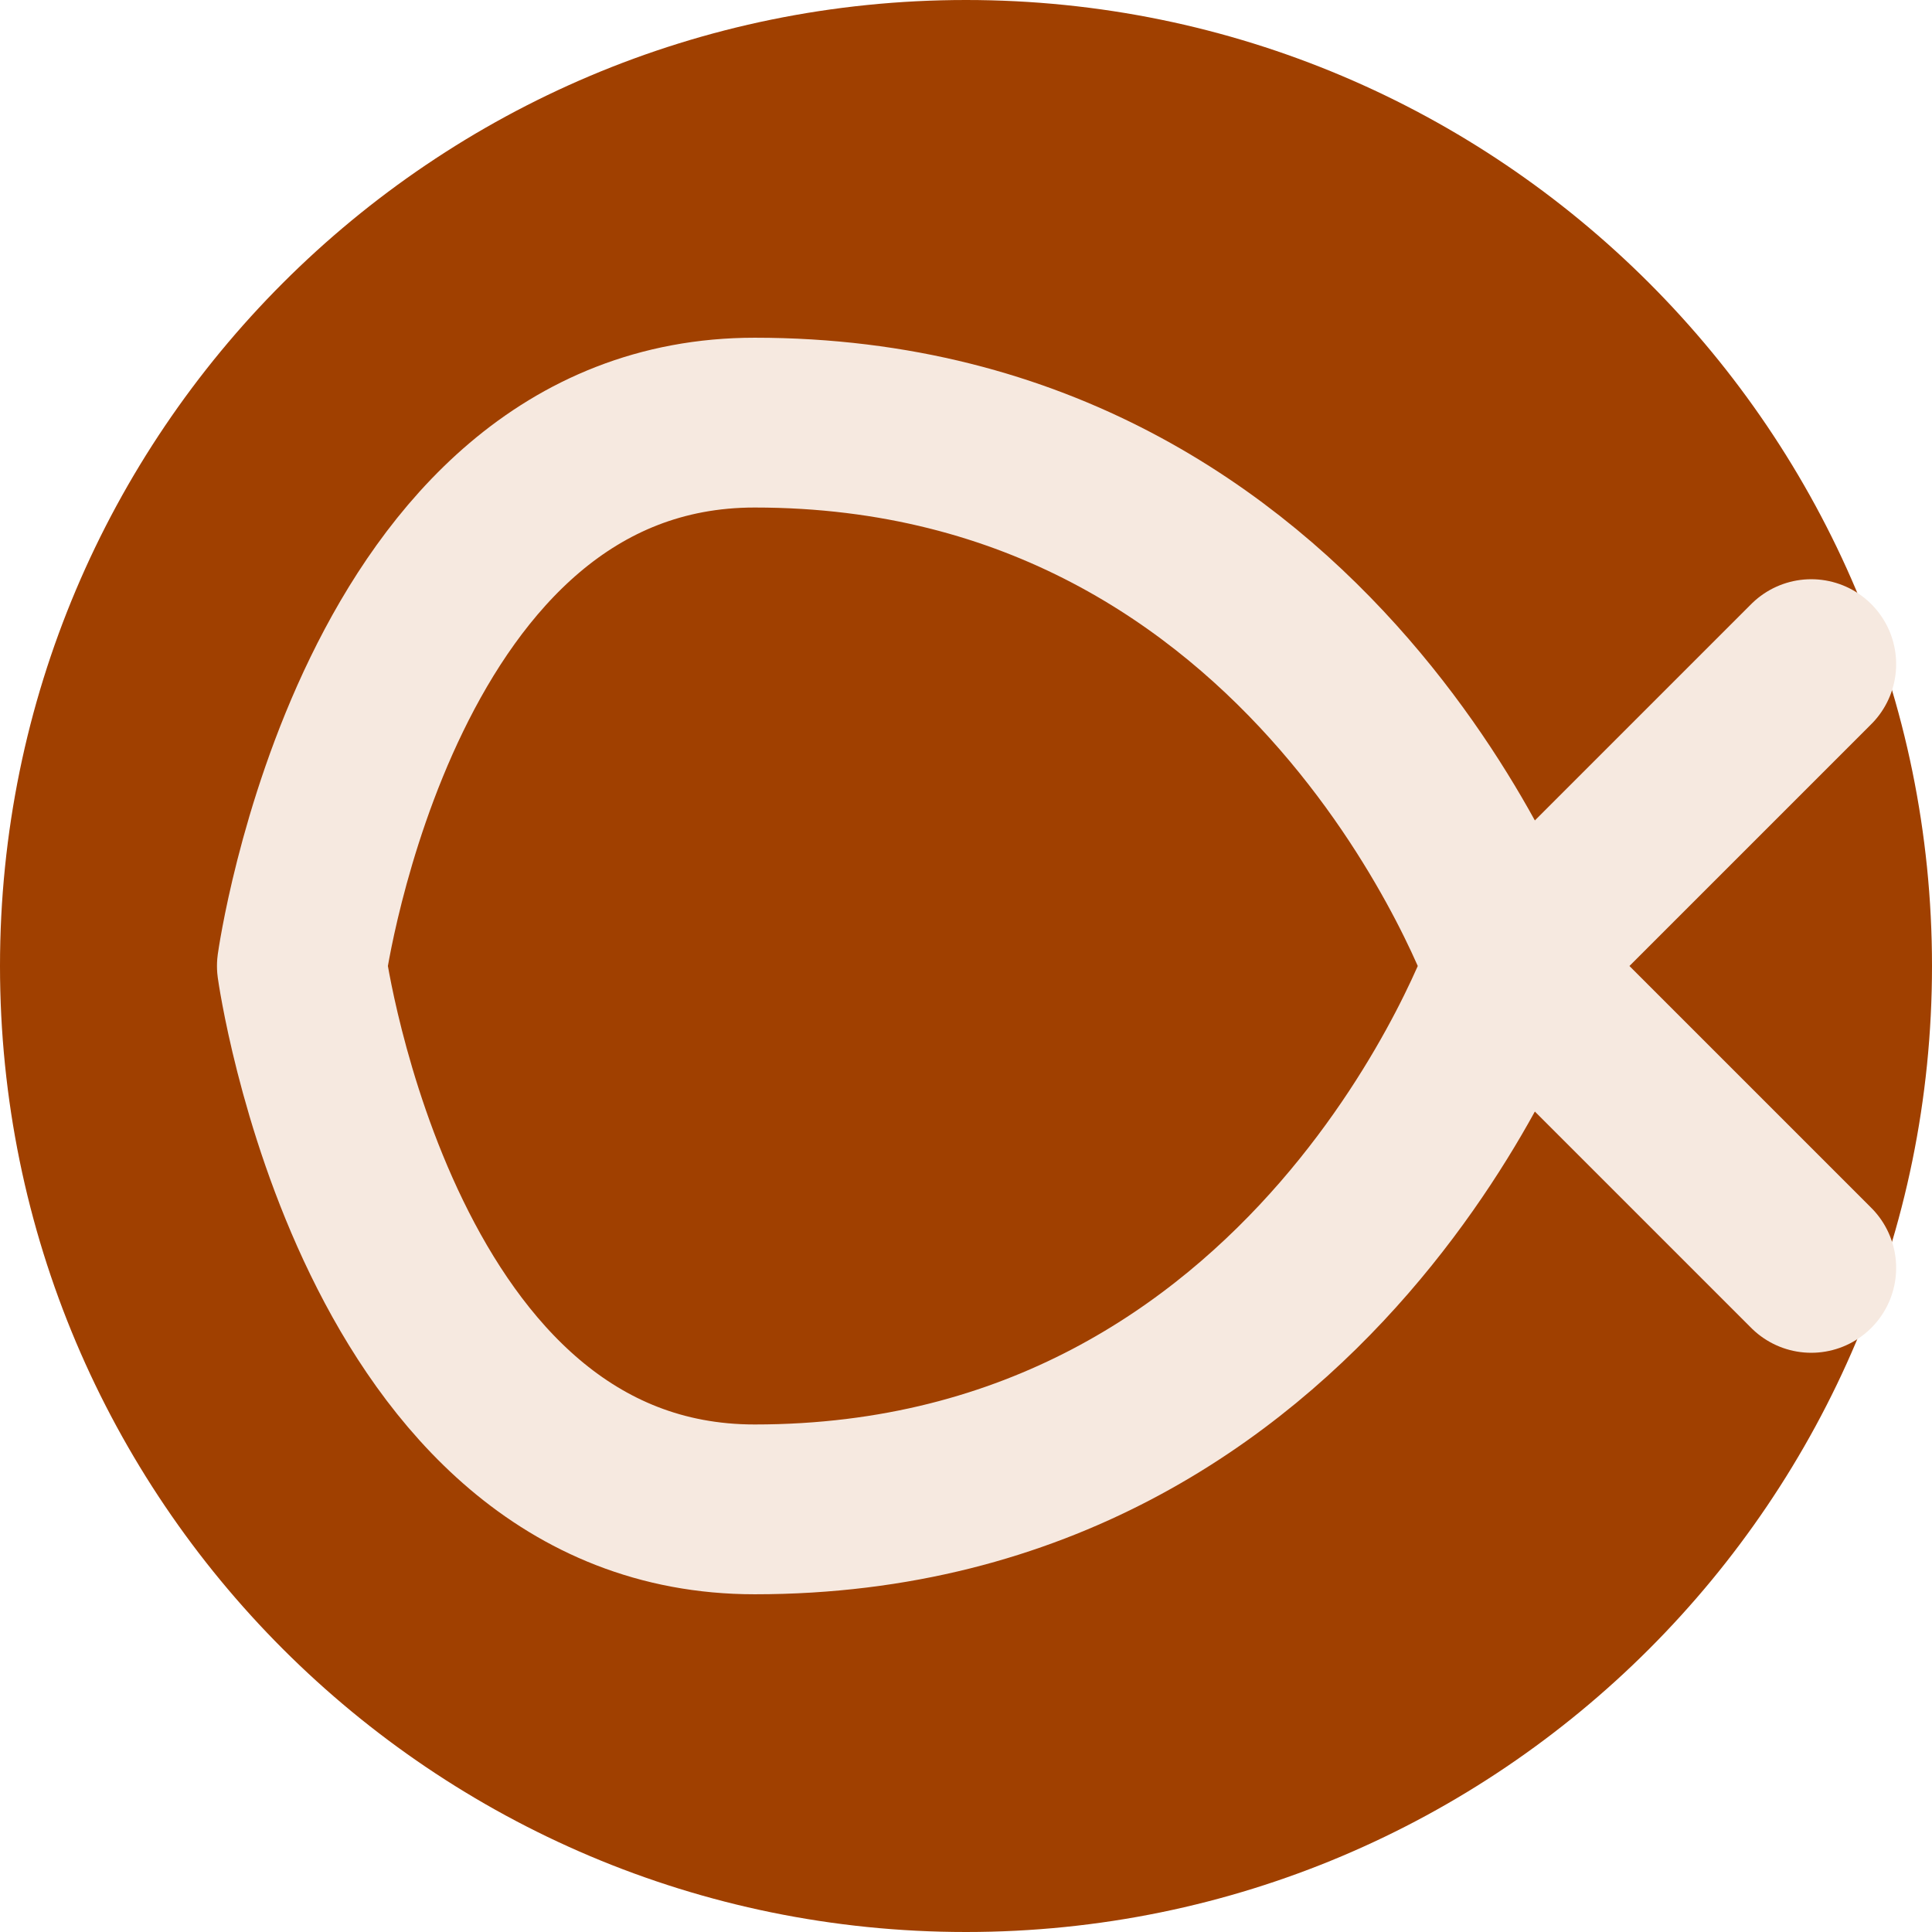
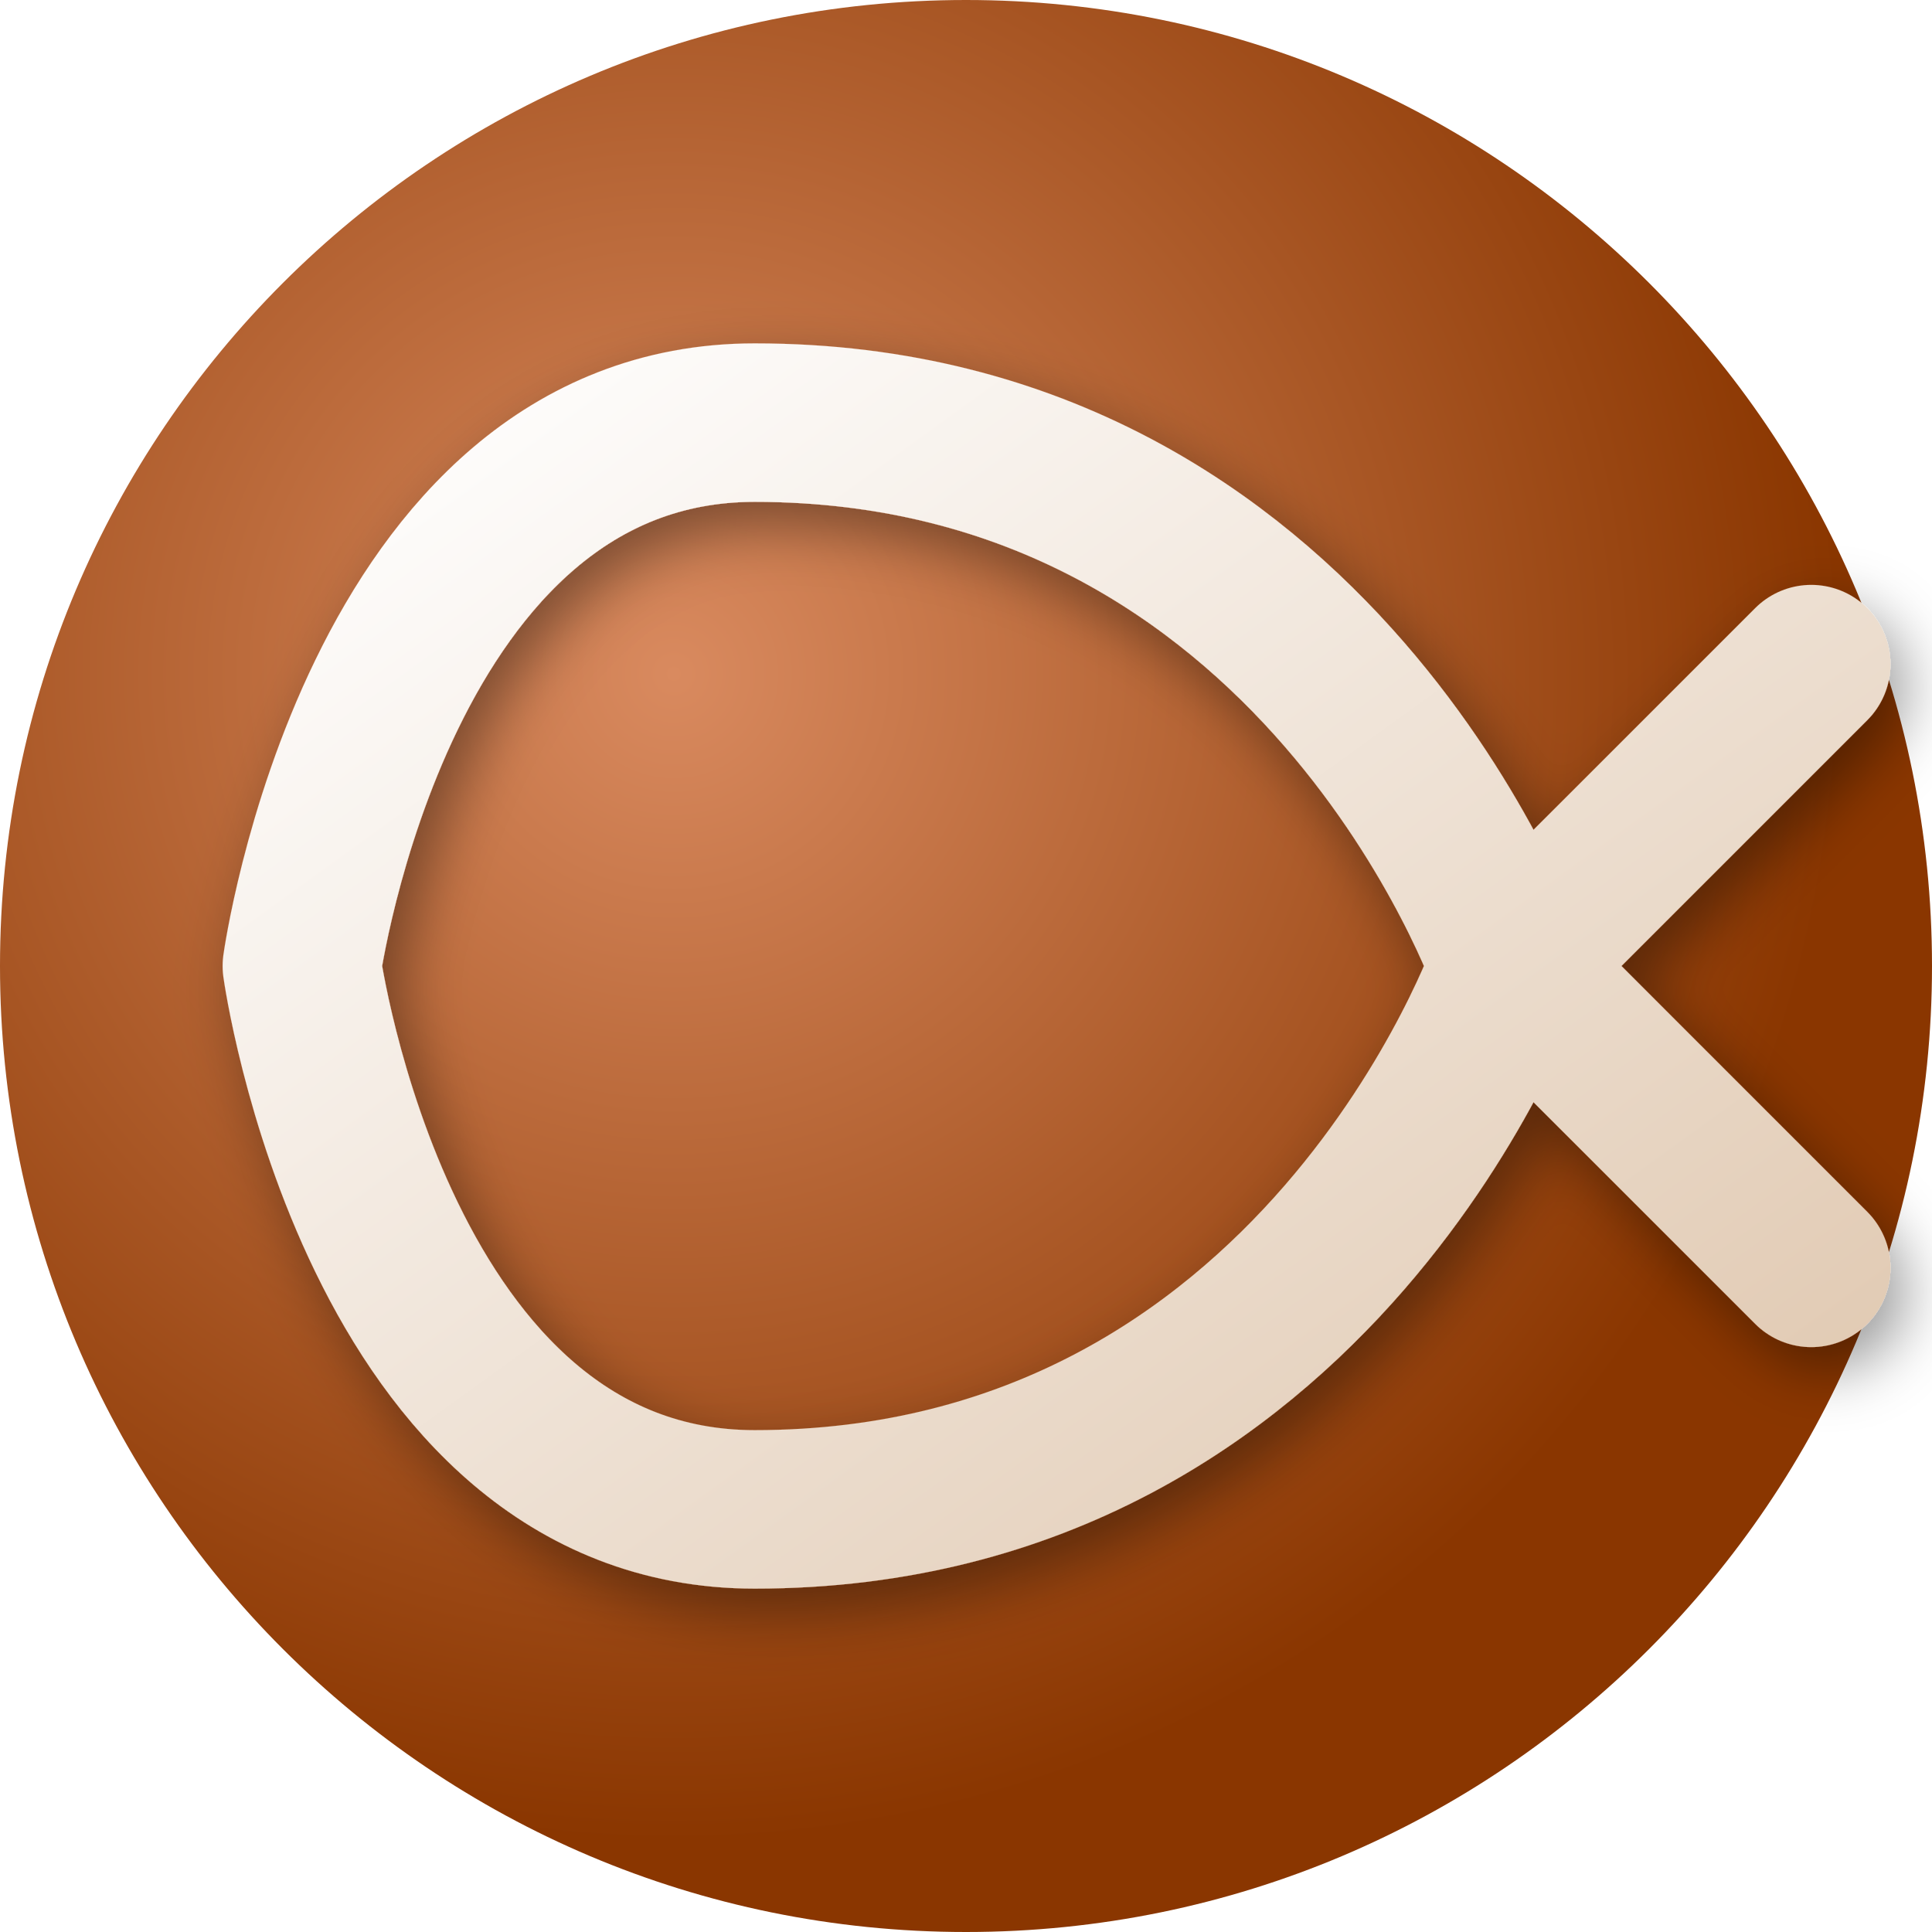
<svg xmlns="http://www.w3.org/2000/svg" width="512" height="512" viewBox="0 0 512 512">
-   <circle cx="256" cy="256" r="256" fill="#A04000" />
-   <g transform="translate(40, 0)">
-     <path d="M360,256 C360,256 310,400 160,400 C60,400 40,256 40,256 C40,256 60,112 160,112 C310,112 360,256 360,256 Z M360,256 L440,336 M360,256 L440,176" fill="none" stroke="#F6E9E0" stroke-width="45" stroke-linecap="round" stroke-linejoin="round" />
+   <defs>
+     <radialGradient id="sphereGrad" cx="35%" cy="35%" r="60%" fx="35%" fy="35%">
+       <stop offset="0%" style="stop-color:#D98A5F" />
+       <stop offset="100%" style="stop-color:#8A3600" />
+     </radialGradient>
+     <linearGradient id="symbolGrad" x1="0%" y1="0%" x2="100%" y2="100%">
+       <stop offset="0%" style="stop-color:#FFFFFF" />
+       <stop offset="100%" style="stop-color:#E0C8B0" />
+     </linearGradient>
+     <filter id="strongDropShadow" x="-40%" y="-40%" width="180%" height="180%">
+       <feGaussianBlur in="SourceAlpha" stdDeviation="8" />
+       <feOffset dx="4" dy="6" result="offsetblur" />
+       <feComponentTransfer>
+         <feFuncA type="linear" slope="0.4" />
+       </feComponentTransfer>
+       <feMerge>
+         <feMergeNode />
+         <feMergeNode in="SourceGraphic" />
+       </feMerge>
+     </filter>
+   </defs>
+   <circle cx="256" cy="256" r="256" fill="url(#sphereGrad)" />
+   <g transform="translate(40, 0)" filter="url(#strongDropShadow)">
+     <path d="M360,256 C360,256 310,400 160,400 C60,400 40,256 40,256 C40,256 60,112 160,112 C310,112 360,256 360,256 Z M360,256 L440,336 M360,256 L440,176" fill="none" stroke="url(#symbolGrad)" stroke-width="42" stroke-linecap="round" stroke-linejoin="round" />
  </g>
</svg>
